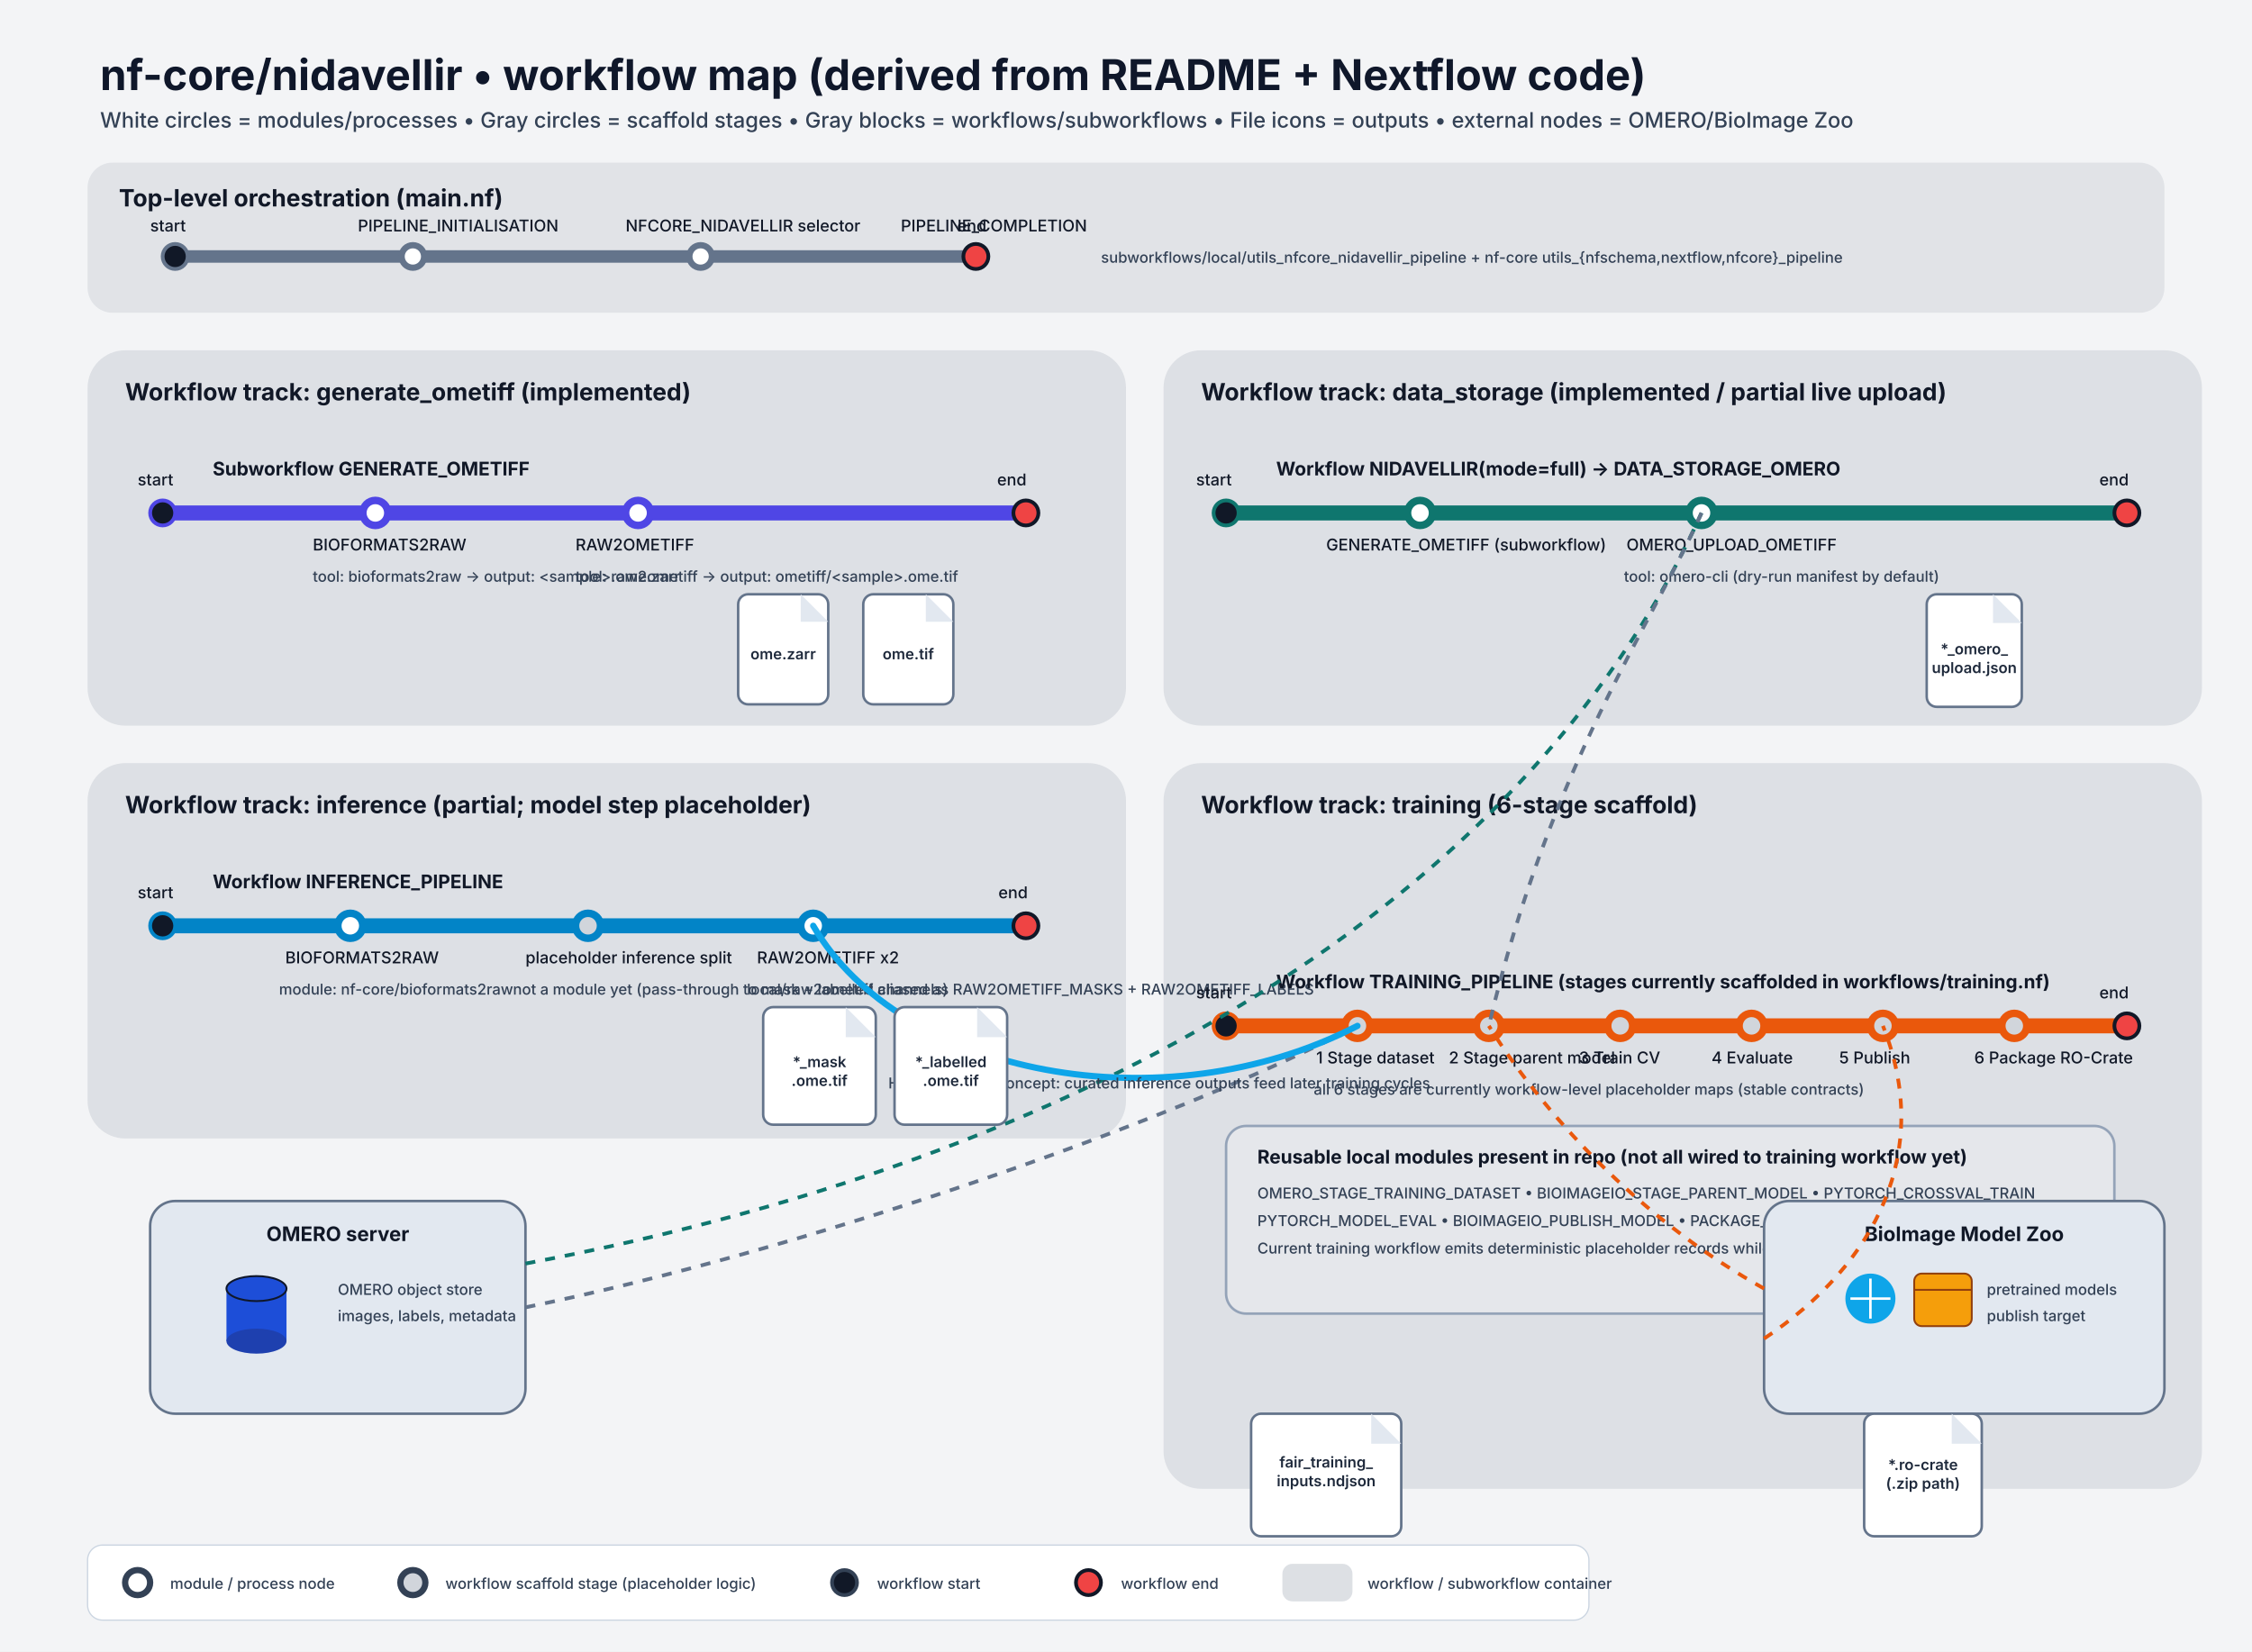
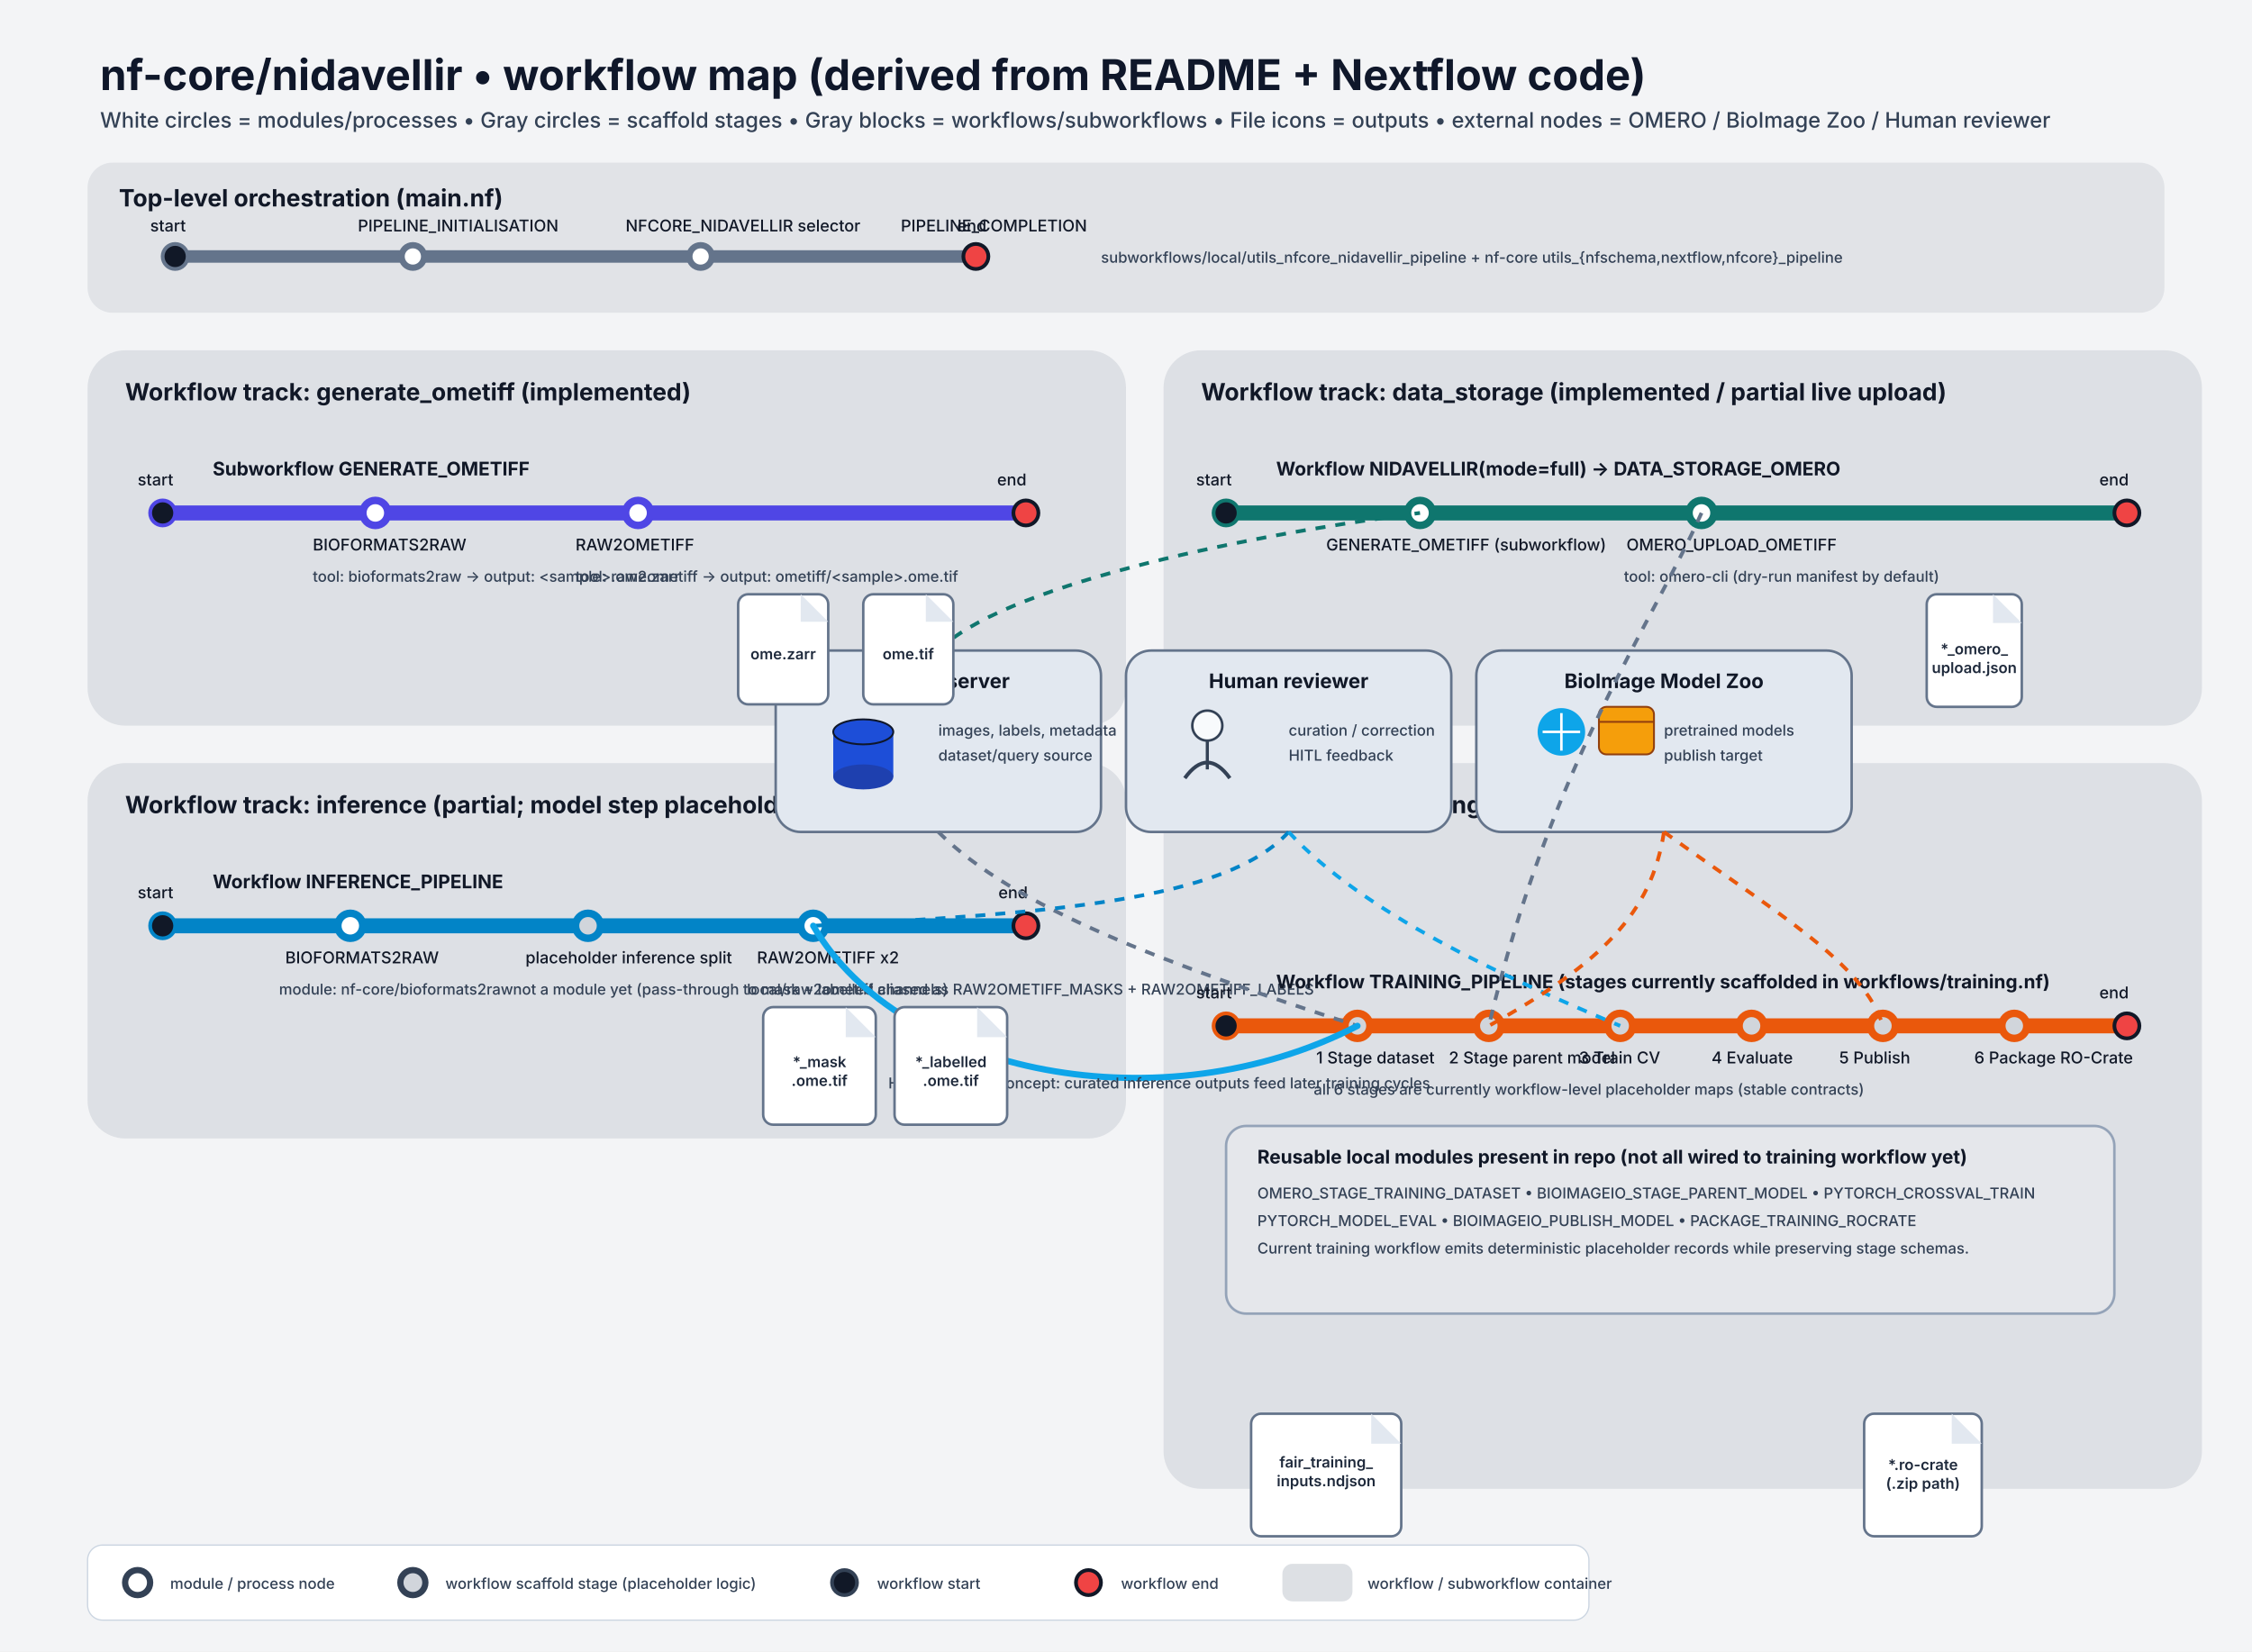
<svg xmlns="http://www.w3.org/2000/svg" width="1800" height="1320" viewBox="0 0 1800 1320" fill="none" role="img" aria-labelledby="title desc">
  <defs>
    <style>
      .title { font: 700 34px 'Inter', 'Segoe UI', Arial, sans-serif; fill: #0f172a; }
      .subtitle { font: 500 17px 'Inter', 'Segoe UI', Arial, sans-serif; fill: #334155; }
      .workflow { font: 700 19px 'Inter', 'Segoe UI', Arial, sans-serif; fill: #111827; }
      .line-label { font: 700 15px 'Inter', 'Segoe UI', Arial, sans-serif; fill: #111827; }
      .station { font: 500 13px 'Inter', 'Segoe UI', Arial, sans-serif; fill: #111827; }
      .tiny { font: 500 12px 'Inter', 'Segoe UI', Arial, sans-serif; fill: #334155; }
      .file-label { font: 600 12px 'Inter', 'Segoe UI', Arial, sans-serif; fill: #1e293b; }
    </style>
  </defs>
  <rect x="0" y="0" width="1800" height="1320" fill="#f3f4f6" />
  <text x="80" y="72" class="title">nf-core/nidavellir • workflow map (derived from README + Nextflow code)</text>
-   <text x="80" y="102" class="subtitle">White circles = modules/processes • Gray circles = scaffold stages • Gray blocks = workflows/subworkflows • File icons = outputs • external nodes = OMERO/BioImage Zoo</text>
+   <text x="80" y="102" class="subtitle">White circles = modules/processes • Gray circles = scaffold stages • Gray blocks = workflows/subworkflows • File icons = outputs • external nodes = OMERO / BioImage Zoo / Human reviewer</text>
  <rect x="70" y="130" width="1660" height="120" rx="20" fill="#d1d5db" opacity="0.55" />
  <text x="95" y="165" class="workflow">Top-level orchestration (main.nf)</text>
  <path d="M140 205 H780" stroke="#64748b" stroke-width="10" stroke-linecap="round" />
  <circle cx="140" cy="205" r="10" fill="#111827" stroke="#64748b" stroke-width="3" />
  <circle cx="330" cy="205" r="9" fill="white" stroke="#64748b" stroke-width="5" />
  <circle cx="560" cy="205" r="9" fill="white" stroke="#64748b" stroke-width="5" />
  <circle cx="780" cy="205" r="10" fill="#ef4444" stroke="#111827" stroke-width="3" />
  <text x="120" y="185" class="station">start</text>
  <text x="286" y="185" class="station">PIPELINE_INITIALISATION</text>
  <text x="500" y="185" class="station">NFCORE_NIDAVELLIR selector</text>
  <text x="720" y="185" class="station">PIPELINE_COMPLETION</text>
  <text x="765" y="185" class="station">end</text>
  <text x="880" y="210" class="tiny">subworkflows/local/utils_nfcore_nidavellir_pipeline + nf-core utils_{nfschema,nextflow,nfcore}_pipeline</text>
  <rect x="70" y="280" width="830" height="300" rx="30" fill="#d1d5db" opacity="0.65" />
  <text x="100" y="320" class="workflow">Workflow track: generate_ometiff (implemented)</text>
  <rect x="930" y="280" width="830" height="300" rx="30" fill="#d1d5db" opacity="0.65" />
  <text x="960" y="320" class="workflow">Workflow track: data_storage (implemented / partial live upload)</text>
  <rect x="70" y="610" width="830" height="300" rx="30" fill="#d1d5db" opacity="0.65" />
  <text x="100" y="650" class="workflow">Workflow track: inference (partial; model step placeholder)</text>
  <rect x="930" y="610" width="830" height="580" rx="30" fill="#d1d5db" opacity="0.65" />
  <text x="960" y="650" class="workflow">Workflow track: training (6-stage scaffold)</text>
  <path d="M130 410 H820" stroke="#4f46e5" stroke-width="12" stroke-linecap="round" />
  <text x="170" y="380" class="line-label">Subworkflow GENERATE_OMETIFF</text>
  <circle cx="130" cy="410" r="10" fill="#111827" stroke="#4f46e5" stroke-width="3" />
  <circle cx="300" cy="410" r="10" fill="white" stroke="#4f46e5" stroke-width="6" />
  <circle cx="510" cy="410" r="10" fill="white" stroke="#4f46e5" stroke-width="6" />
  <circle cx="820" cy="410" r="10" fill="#ef4444" stroke="#111827" stroke-width="3" />
  <text x="110" y="388" class="station">start</text>
  <text x="250" y="440" class="station">BIOFORMATS2RAW</text>
  <text x="460" y="440" class="station">RAW2OMETIFF</text>
  <text x="797" y="388" class="station">end</text>
  <text x="250" y="465" class="tiny">tool: bioformats2raw → output: &lt;sample&gt;.ome.zarr</text>
  <text x="460" y="465" class="tiny">tool: raw2ometiff → output: ometiff/&lt;sample&gt;.ome.tif</text>
  <path d="M980 410 H1700" stroke="#0f766e" stroke-width="12" stroke-linecap="round" />
  <text x="1020" y="380" class="line-label">Workflow NIDAVELLIR(mode=full) → DATA_STORAGE_OMERO</text>
  <circle cx="980" cy="410" r="10" fill="#111827" stroke="#0f766e" stroke-width="3" />
  <circle cx="1135" cy="410" r="10" fill="white" stroke="#0f766e" stroke-width="6" />
  <circle cx="1360" cy="410" r="10" fill="white" stroke="#0f766e" stroke-width="6" />
  <circle cx="1700" cy="410" r="10" fill="#ef4444" stroke="#111827" stroke-width="3" />
  <text x="956" y="388" class="station">start</text>
  <text x="1060" y="440" class="station">GENERATE_OMETIFF (subworkflow)</text>
  <text x="1300" y="440" class="station">OMERO_UPLOAD_OMETIFF</text>
  <text x="1678" y="388" class="station">end</text>
  <text x="1298" y="465" class="tiny">tool: omero-cli (dry-run manifest by default)</text>
  <path d="M130 740 H820" stroke="#0284c7" stroke-width="12" stroke-linecap="round" />
  <text x="170" y="710" class="line-label">Workflow INFERENCE_PIPELINE</text>
  <circle cx="130" cy="740" r="10" fill="#111827" stroke="#0284c7" stroke-width="3" />
  <circle cx="280" cy="740" r="10" fill="white" stroke="#0284c7" stroke-width="6" />
  <circle cx="470" cy="740" r="10" fill="#d1d5db" stroke="#0284c7" stroke-width="6" />
  <circle cx="650" cy="740" r="10" fill="white" stroke="#0284c7" stroke-width="6" />
  <circle cx="820" cy="740" r="10" fill="#ef4444" stroke="#111827" stroke-width="3" />
  <text x="110" y="718" class="station">start</text>
  <text x="228" y="770" class="station">BIOFORMATS2RAW</text>
  <text x="420" y="770" class="station">placeholder inference split</text>
  <text x="605" y="770" class="station">RAW2OMETIFF x2</text>
  <text x="798" y="718" class="station">end</text>
  <text x="223" y="795" class="tiny">module: nf-core/bioformats2raw</text>
  <text x="410" y="795" class="tiny">not a module yet (pass-through to mask + labelled channels)</text>
  <text x="597" y="795" class="tiny">local/raw2ometiff aliased as RAW2OMETIFF_MASKS + RAW2OMETIFF_LABELS</text>
  <path d="M980 820 H1700" stroke="#ea580c" stroke-width="12" stroke-linecap="round" />
  <text x="1020" y="790" class="line-label">Workflow TRAINING_PIPELINE (stages currently scaffolded in workflows/training.nf)</text>
  <circle cx="980" cy="820" r="10" fill="#111827" stroke="#ea580c" stroke-width="3" />
  <circle cx="1085" cy="820" r="10" fill="#d1d5db" stroke="#ea580c" stroke-width="6" />
  <circle cx="1190" cy="820" r="10" fill="#d1d5db" stroke="#ea580c" stroke-width="6" />
  <circle cx="1295" cy="820" r="10" fill="#d1d5db" stroke="#ea580c" stroke-width="6" />
  <circle cx="1400" cy="820" r="10" fill="#d1d5db" stroke="#ea580c" stroke-width="6" />
  <circle cx="1505" cy="820" r="10" fill="#d1d5db" stroke="#ea580c" stroke-width="6" />
  <circle cx="1610" cy="820" r="10" fill="#d1d5db" stroke="#ea580c" stroke-width="6" />
  <circle cx="1700" cy="820" r="10" fill="#ef4444" stroke="#111827" stroke-width="3" />
  <text x="956" y="798" class="station">start</text>
  <text x="1052" y="850" class="station">1 Stage dataset</text>
  <text x="1158" y="850" class="station">2 Stage parent model</text>
  <text x="1262" y="850" class="station">3 Train CV</text>
  <text x="1368" y="850" class="station">4 Evaluate</text>
  <text x="1470" y="850" class="station">5 Publish</text>
  <text x="1578" y="850" class="station">6 Package RO-Crate</text>
  <text x="1678" y="798" class="station">end</text>
  <text x="1050" y="875" class="tiny">all 6 stages are currently workflow-level placeholder maps (stable contracts)</text>
  <rect x="980" y="900" width="710" height="150" rx="16" fill="#e5e7eb" stroke="#94a3b8" stroke-width="2" />
  <text x="1005" y="930" class="line-label">Reusable local modules present in repo (not all wired to training workflow yet)</text>
  <text x="1005" y="958" class="tiny">OMERO_STAGE_TRAINING_DATASET • BIOIMAGEIO_STAGE_PARENT_MODEL • PYTORCH_CROSSVAL_TRAIN</text>
  <text x="1005" y="980" class="tiny">PYTORCH_MODEL_EVAL • BIOIMAGEIO_PUBLISH_MODEL • PACKAGE_TRAINING_ROCRATE</text>
  <text x="1005" y="1002" class="tiny">Current training workflow emits deterministic placeholder records while preserving stage schemas.</text>
-   <rect x="120" y="960" width="300" height="170" rx="20" fill="#e2e8f0" stroke="#64748b" stroke-width="2" />
-   <text x="270" y="992" text-anchor="middle" class="workflow" style="font-size:16px;">OMERO server</text>
-   <ellipse cx="205" cy="1030" rx="24" ry="10" fill="#1d4ed8" />
-   <rect x="181" y="1030" width="48" height="42" fill="#1d4ed8" />
-   <ellipse cx="205" cy="1072" rx="24" ry="10" fill="#1e40af" />
-   <ellipse cx="205" cy="1030" rx="24" ry="10" fill="none" stroke="#0f172a" stroke-width="1.5" />
-   <text x="270" y="1035" class="tiny">OMERO object store</text>
-   <text x="270" y="1056" class="tiny">images, labels, metadata</text>
-   <rect x="1410" y="960" width="320" height="170" rx="20" fill="#e2e8f0" stroke="#64748b" stroke-width="2" />
-   <text x="1570" y="992" text-anchor="middle" class="workflow" style="font-size:16px;">BioImage Model Zoo</text>
-   <circle cx="1495" cy="1038" r="20" fill="#0ea5e9" />
-   <path d="M1479 1038 H1511 M1495 1022 V1054" stroke="white" stroke-width="2" />
-   <rect x="1530" y="1018" width="46" height="42" rx="6" fill="#f59e0b" stroke="#92400e" stroke-width="1.5" />
-   <path d="M1530 1031 H1576" stroke="#92400e" stroke-width="1.5" />
-   <text x="1588" y="1035" class="tiny">pretrained models</text>
-   <text x="1588" y="1056" class="tiny">publish target</text>
-   <path d="M420 1045 C640 1000, 930 900, 1085 820" stroke="#64748b" stroke-width="3" fill="none" stroke-dasharray="8 8" />
-   <path d="M420 1010 C900 920, 1230 700, 1360 410" stroke="#0f766e" stroke-width="3" fill="none" stroke-dasharray="8 8" />
-   <path d="M1410 1030 C1320 980, 1240 900, 1190 820" stroke="#ea580c" stroke-width="3" fill="none" stroke-dasharray="8 8" />
-   <path d="M1410 1070 C1500 1010, 1545 920, 1505 820" stroke="#ea580c" stroke-width="3" fill="none" stroke-dasharray="8 8" />
+   <rect x="620" y="520" width="260" height="145" rx="20" fill="#e2e8f0" stroke="#64748b" stroke-width="2" />
+   <text x="750" y="550" text-anchor="middle" class="workflow" style="font-size:16px;">OMERO server</text>
+   <ellipse cx="690" cy="585" rx="24" ry="10" fill="#1d4ed8" />
+   <rect x="666" y="585" width="48" height="36" fill="#1d4ed8" />
+   <ellipse cx="690" cy="621" rx="24" ry="10" fill="#1e40af" />
+   <ellipse cx="690" cy="585" rx="24" ry="10" fill="none" stroke="#0f172a" stroke-width="1.5" />
+   <text x="750" y="588" class="tiny">images, labels, metadata</text>
+   <text x="750" y="608" class="tiny">dataset/query source</text>
+   <rect x="900" y="520" width="260" height="145" rx="20" fill="#e2e8f0" stroke="#64748b" stroke-width="2" />
+   <text x="1030" y="550" text-anchor="middle" class="workflow" style="font-size:16px;">Human reviewer</text>
+   <circle cx="965" cy="580" r="12" fill="#f8fafc" stroke="#334155" stroke-width="2" />
+   <path d="M947 622 Q965 597 983 622" fill="none" stroke="#334155" stroke-width="3" />
+   <line x1="965" y1="592" x2="965" y2="615" stroke="#334155" stroke-width="2.5" />
+   <text x="1030" y="588" class="tiny">curation / correction</text>
+   <text x="1030" y="608" class="tiny">HITL feedback</text>
+   <rect x="1180" y="520" width="300" height="145" rx="20" fill="#e2e8f0" stroke="#64748b" stroke-width="2" />
+   <text x="1330" y="550" text-anchor="middle" class="workflow" style="font-size:16px;">BioImage Model Zoo</text>
+   <circle cx="1248" cy="585" r="19" fill="#0ea5e9" />
+   <path d="M1233 585 H1263 M1248 570 V600" stroke="white" stroke-width="2" />
+   <rect x="1278" y="565" width="44" height="38" rx="6" fill="#f59e0b" stroke="#92400e" stroke-width="1.5" />
+   <path d="M1278 577 H1322" stroke="#92400e" stroke-width="1.5" />
+   <text x="1330" y="588" class="tiny">pretrained models</text>
+   <text x="1330" y="608" class="tiny">publish target</text>
+   <path d="M750 520 C800 470, 980 430, 1135 410" stroke="#0f766e" stroke-width="3" fill="none" stroke-dasharray="8 8" />
+   <path d="M750 665 C810 725, 930 770, 1085 820" stroke="#64748b" stroke-width="3" fill="none" stroke-dasharray="8 8" />
+   <path d="M1030 665 C980 720, 840 730, 650 740" stroke="#0284c7" stroke-width="3" fill="none" stroke-dasharray="8 8" />
+   <path d="M1030 665 C1090 730, 1200 780, 1295 820" stroke="#0ea5e9" stroke-width="3" fill="none" stroke-dasharray="8 8" />
+   <path d="M1330 665 C1320 730, 1280 770, 1190 820" stroke="#ea580c" stroke-width="3" fill="none" stroke-dasharray="8 8" />
+   <path d="M1330 665 C1420 730, 1490 770, 1505 820" stroke="#ea580c" stroke-width="3" fill="none" stroke-dasharray="8 8" />
  <path d="M1360 410 C1320 500, 1240 610, 1190 820" stroke="#64748b" stroke-width="3" fill="none" stroke-dasharray="8 8" />
  <path d="M650 740 C720 860, 930 900, 1085 820" stroke="#0ea5e9" stroke-width="5" fill="none" stroke-linecap="round" />
  <text x="710" y="870" class="tiny">HITL feedback concept: curated inference outputs feed later training cycles</text>
  <g transform="translate(590 475)">
    <rect x="0" y="0" width="72" height="88" rx="8" fill="#ffffff" stroke="#64748b" stroke-width="2" />
    <path d="M50 0 L72 22 L50 22 Z" fill="#e2e8f0" />
    <text x="36" y="52" text-anchor="middle" class="file-label">ome.zarr</text>
  </g>
  <g transform="translate(690 475)">
    <rect x="0" y="0" width="72" height="88" rx="8" fill="#ffffff" stroke="#64748b" stroke-width="2" />
    <path d="M50 0 L72 22 L50 22 Z" fill="#e2e8f0" />
    <text x="36" y="52" text-anchor="middle" class="file-label">ome.tif</text>
  </g>
  <g transform="translate(1540 475)">
    <rect x="0" y="0" width="76" height="90" rx="8" fill="#ffffff" stroke="#64748b" stroke-width="2" />
    <path d="M53 0 L76 23 L53 23 Z" fill="#e2e8f0" />
    <text x="38" y="48" text-anchor="middle" class="file-label">*_omero_</text>
    <text x="38" y="63" text-anchor="middle" class="file-label">upload.json</text>
  </g>
  <g transform="translate(610 805)">
    <rect x="0" y="0" width="90" height="94" rx="8" fill="#ffffff" stroke="#64748b" stroke-width="2" />
    <path d="M66 0 L90 24 L66 24 Z" fill="#e2e8f0" />
    <text x="45" y="48" text-anchor="middle" class="file-label">*_mask</text>
    <text x="45" y="63" text-anchor="middle" class="file-label">.ome.tif</text>
  </g>
  <g transform="translate(715 805)">
    <rect x="0" y="0" width="90" height="94" rx="8" fill="#ffffff" stroke="#64748b" stroke-width="2" />
    <path d="M66 0 L90 24 L66 24 Z" fill="#e2e8f0" />
    <text x="45" y="48" text-anchor="middle" class="file-label">*_labelled</text>
    <text x="45" y="63" text-anchor="middle" class="file-label">.ome.tif</text>
  </g>
  <g transform="translate(1490 1130)">
    <rect x="0" y="0" width="94" height="98" rx="8" fill="#ffffff" stroke="#64748b" stroke-width="2" />
    <path d="M70 0 L94 24 L70 24 Z" fill="#e2e8f0" />
    <text x="47" y="45" text-anchor="middle" class="file-label">*.ro-crate</text>
    <text x="47" y="60" text-anchor="middle" class="file-label">(.zip path)</text>
  </g>
  <g transform="translate(1000 1130)">
    <rect x="0" y="0" width="120" height="98" rx="8" fill="#ffffff" stroke="#64748b" stroke-width="2" />
    <path d="M96 0 L120 24 L96 24 Z" fill="#e2e8f0" />
    <text x="60" y="43" text-anchor="middle" class="file-label">fair_training_</text>
    <text x="60" y="58" text-anchor="middle" class="file-label">inputs.ndjson</text>
  </g>
  <rect x="70" y="1235" width="1200" height="60" rx="12" fill="#ffffff" stroke="#cbd5e1" />
  <circle cx="110" cy="1265" r="10" fill="white" stroke="#334155" stroke-width="5" />
  <text x="136" y="1270" class="tiny">module / process node</text>
  <circle cx="330" cy="1265" r="10" fill="#d1d5db" stroke="#334155" stroke-width="5" />
  <text x="356" y="1270" class="tiny">workflow scaffold stage (placeholder logic)</text>
  <circle cx="675" cy="1265" r="10" fill="#111827" stroke="#334155" stroke-width="3" />
  <text x="701" y="1270" class="tiny">workflow start</text>
  <circle cx="870" cy="1265" r="10" fill="#ef4444" stroke="#111827" stroke-width="3" />
  <text x="896" y="1270" class="tiny">workflow end</text>
  <rect x="1025" y="1250" width="56" height="30" rx="8" fill="#d1d5db" opacity="0.75" />
  <text x="1093" y="1270" class="tiny">workflow / subworkflow container</text>
</svg>
